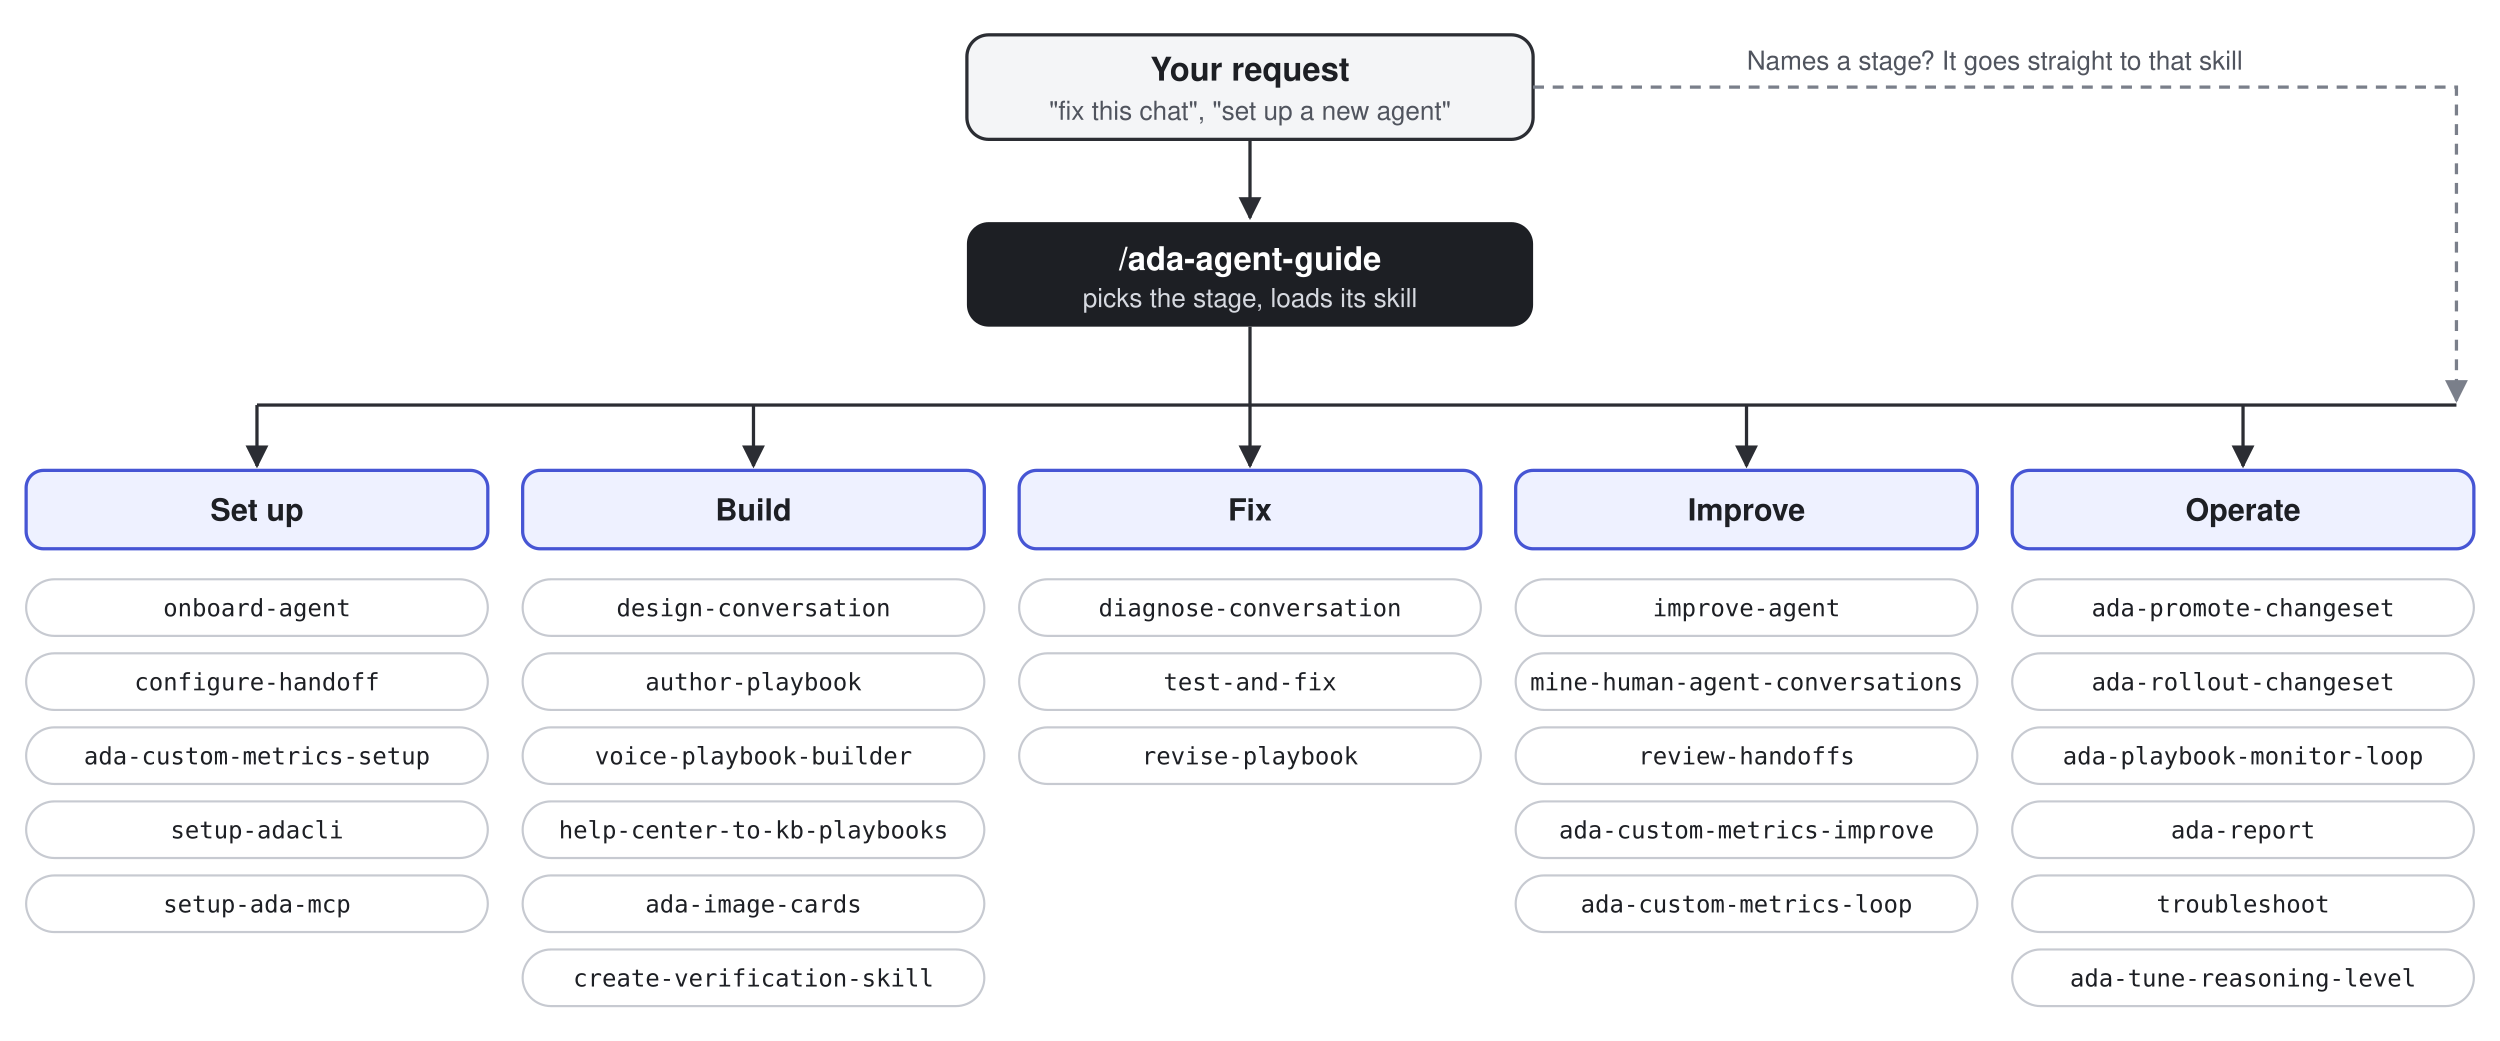
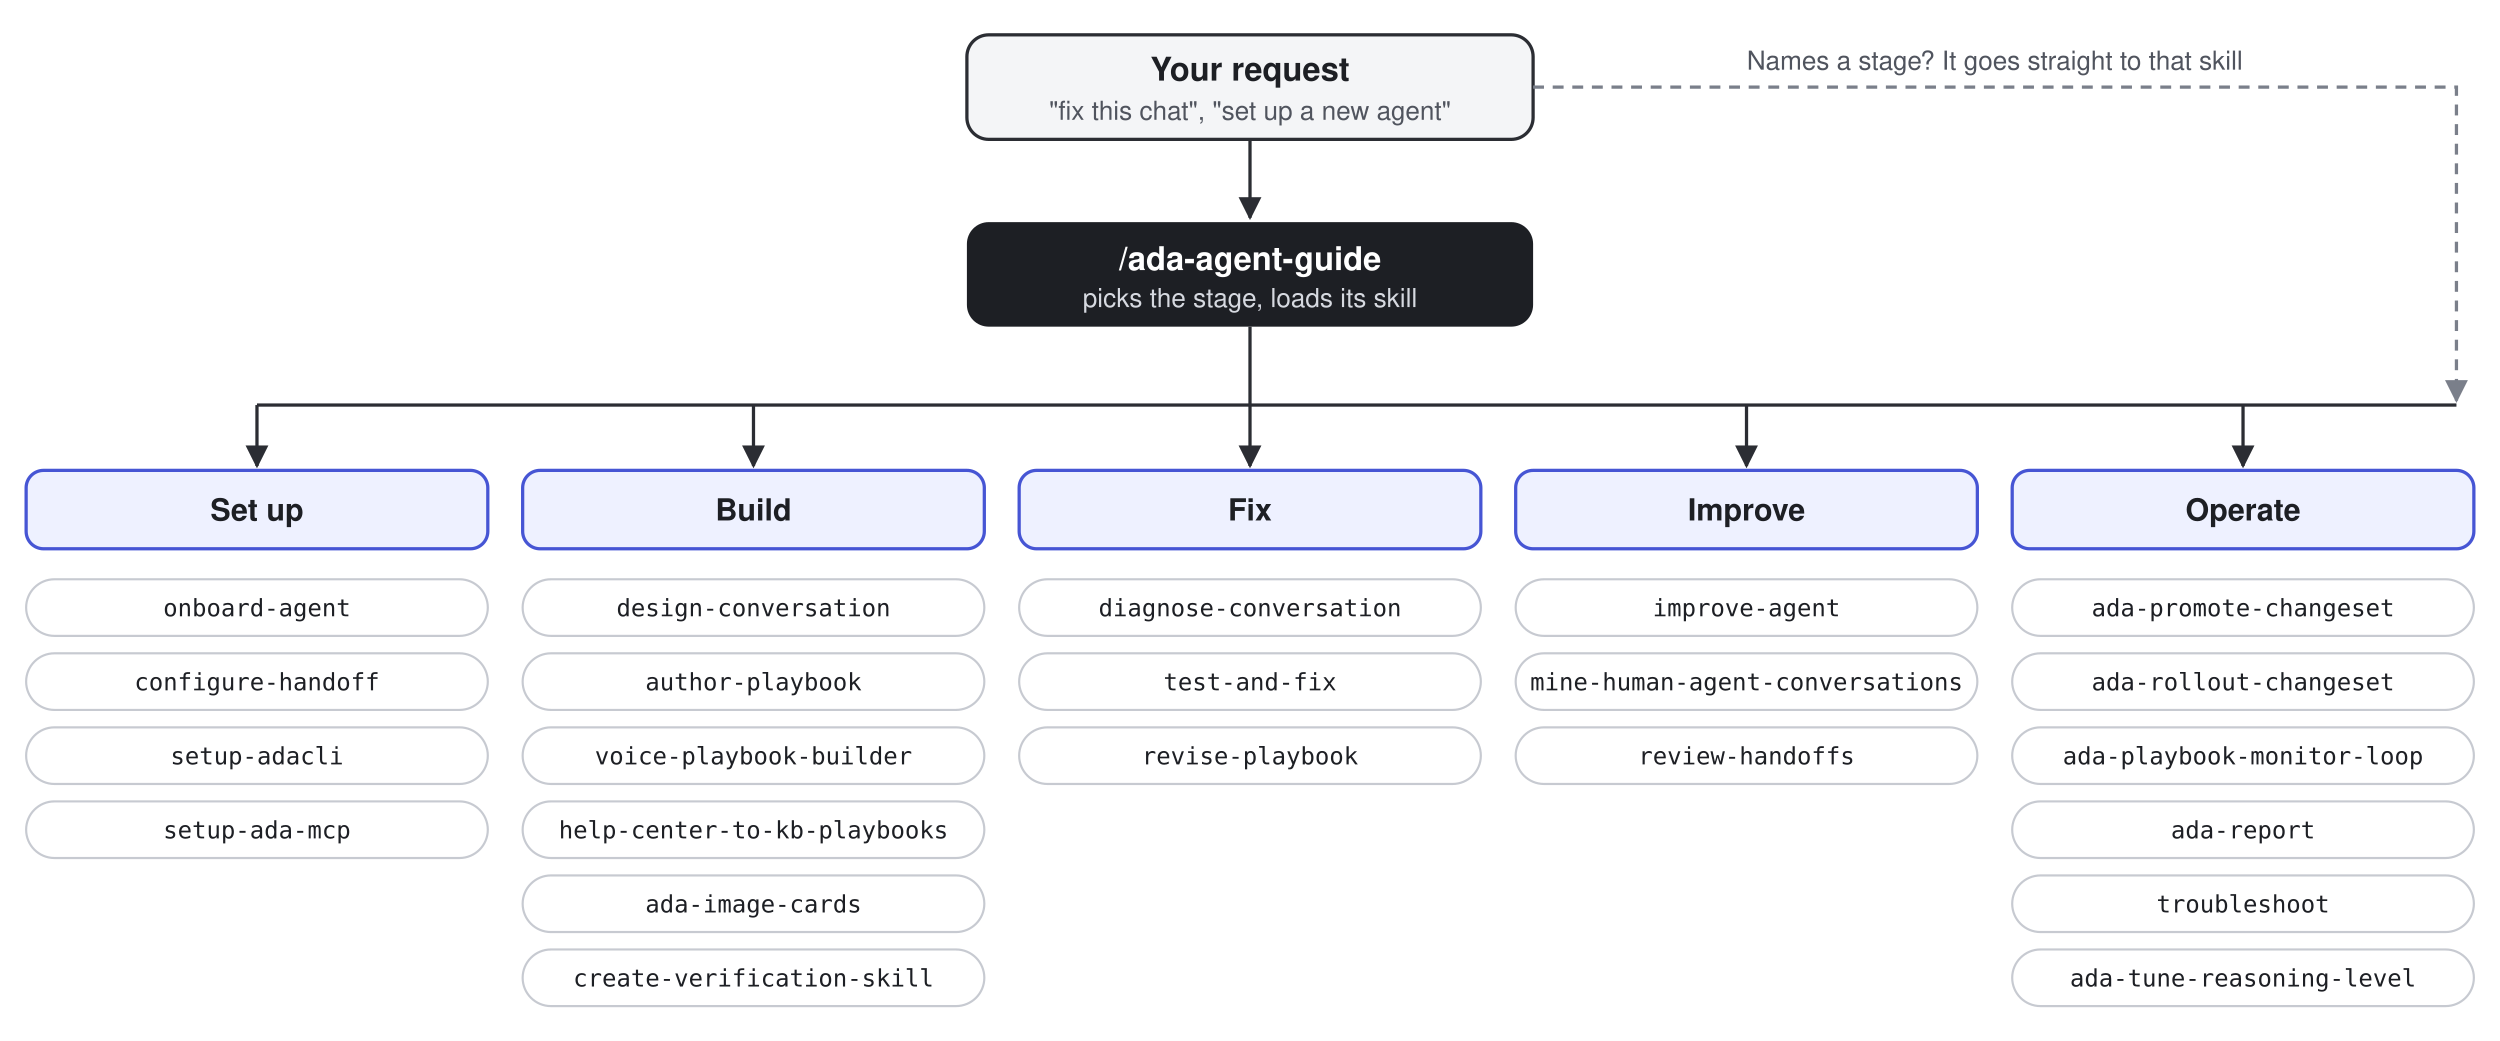
<svg xmlns="http://www.w3.org/2000/svg" width="1148" height="478" viewBox="0 0 1148 478" role="img" aria-labelledby="t d">
  <style>
    .box { fill: #f4f5f7; stroke: #2b2d33; stroke-width: 1.5; }
    .head { fill: #eef1ff; stroke: #4655d4; stroke-width: 1.5; }
    .pill { fill: #ffffff; stroke: #c7cad1; stroke-width: 1; }
    .new { fill: #ffffff; stroke: #4655d4; stroke-width: 2; }
    .line { stroke: #2b2d33; stroke-width: 1.5; fill: none; }
    .dash { stroke: #7a7f8a; stroke-width: 1.5; fill: none; stroke-dasharray: 5 4; }
    .t { font-family: -apple-system, "Segoe UI", Helvetica, Arial, sans-serif; fill: #1d1f24; }
    .mono { font-family: ui-monospace, SFMono-Regular, Menlo, Consolas, monospace; font-size: 11px; fill: #1d1f24; }
    .small { font-size: 12px; fill: #50545e; }
</style>
  <defs>
    <marker id="a" viewBox="0 0 10 10" refX="9" refY="5" markerWidth="7" markerHeight="7" orient="auto-start-reverse">
      <path d="M0,0 L10,5 L0,10 z" fill="#2b2d33" />
    </marker>
    <marker id="g" viewBox="0 0 10 10" refX="9" refY="5" markerWidth="7" markerHeight="7" orient="auto-start-reverse">
      <path d="M0,0 L10,5 L0,10 z" fill="#7a7f8a" />
    </marker>
  </defs>
  <rect x="0" y="0" width="1148" height="478" fill="#ffffff" />
  <rect class="box" x="444" y="16" width="260" height="48" rx="10" />
  <text class="t" x="574" y="37" text-anchor="middle" font-size="15" font-weight="600">Your request</text>
  <text class="t small" x="574" y="55" text-anchor="middle">"fix this chat", "set up a new agent"</text>
  <path class="line" d="M574,64 L574,100" marker-end="url(#a)" />
  <rect x="444" y="102" width="260" height="48" rx="10" fill="#1d1f24" />
  <text class="t" x="574" y="124" text-anchor="middle" font-size="15" font-weight="700" style="fill:#ffffff">/ada-agent-guide</text>
  <text class="t" x="574" y="141" text-anchor="middle" font-size="12" style="fill:#d6d9e0">picks the stage, loads its skill</text>
  <path class="dash" d="M704,40 L1128,40 L1128,184" marker-end="url(#g)" />
  <text class="t small" x="916" y="32" text-anchor="middle">Names a stage? It goes straight to that skill</text>
  <path class="line" d="M574,150 L574,186" />
  <path class="line" d="M118,186 L1128,186" />
  <path class="line" d="M118,186 L118,214" marker-end="url(#a)" />
  <rect class="head" x="12" y="216" width="212" height="36" rx="8" />
  <text class="t" x="118" y="239" text-anchor="middle" font-size="14" font-weight="700">Set up</text>
  <rect class="pill" x="12" y="266" width="212" height="26" rx="13" />
  <text class="mono" x="118" y="283" text-anchor="middle">onboard-agent</text>
  <rect class="pill" x="12" y="300" width="212" height="26" rx="13" />
  <text class="mono" x="118" y="317" text-anchor="middle">configure-handoff</text>
  <rect class="pill" x="12" y="334" width="212" height="26" rx="13" />
-   <text class="mono" x="118" y="351" text-anchor="middle">ada-custom-metrics-setup</text>
+   <text class="mono" x="118" y="351" text-anchor="middle">setup-adacli</text>
  <rect class="pill" x="12" y="368" width="212" height="26" rx="13" />
-   <text class="mono" x="118" y="385" text-anchor="middle">setup-adacli</text>
-   <rect class="pill" x="12" y="402" width="212" height="26" rx="13" />
-   <text class="mono" x="118" y="419" text-anchor="middle">setup-ada-mcp</text>
+   <text class="mono" x="118" y="385" text-anchor="middle">setup-ada-mcp</text>
  <path class="line" d="M346,186 L346,214" marker-end="url(#a)" />
  <rect class="head" x="240" y="216" width="212" height="36" rx="8" />
  <text class="t" x="346" y="239" text-anchor="middle" font-size="14" font-weight="700">Build</text>
  <rect class="pill" x="240" y="266" width="212" height="26" rx="13" />
  <text class="mono" x="346" y="283" text-anchor="middle">design-conversation</text>
  <rect class="pill" x="240" y="300" width="212" height="26" rx="13" />
  <text class="mono" x="346" y="317" text-anchor="middle">author-playbook</text>
  <rect class="pill" x="240" y="334" width="212" height="26" rx="13" />
  <text class="mono" x="346" y="351" text-anchor="middle">voice-playbook-builder</text>
  <rect class="pill" x="240" y="368" width="212" height="26" rx="13" />
  <text class="mono" x="346" y="385" text-anchor="middle">help-center-to-kb-playbooks</text>
  <rect class="pill" x="240" y="402" width="212" height="26" rx="13" />
  <text class="mono" x="346" y="419" text-anchor="middle">ada-image-cards</text>
  <rect class="pill" x="240" y="436" width="212" height="26" rx="13" />
  <text class="mono" x="346" y="453" text-anchor="middle">create-verification-skill</text>
  <path class="line" d="M574,186 L574,214" marker-end="url(#a)" />
  <rect class="head" x="468" y="216" width="212" height="36" rx="8" />
  <text class="t" x="574" y="239" text-anchor="middle" font-size="14" font-weight="700">Fix</text>
  <rect class="pill" x="468" y="266" width="212" height="26" rx="13" />
  <text class="mono" x="574" y="283" text-anchor="middle">diagnose-conversation</text>
  <rect class="pill" x="468" y="300" width="212" height="26" rx="13" />
  <text class="mono" x="574" y="317" text-anchor="middle">test-and-fix</text>
  <rect class="pill" x="468" y="334" width="212" height="26" rx="13" />
  <text class="mono" x="574" y="351" text-anchor="middle">revise-playbook</text>
  <path class="line" d="M802,186 L802,214" marker-end="url(#a)" />
  <rect class="head" x="696" y="216" width="212" height="36" rx="8" />
  <text class="t" x="802" y="239" text-anchor="middle" font-size="14" font-weight="700">Improve</text>
  <rect class="pill" x="696" y="266" width="212" height="26" rx="13" />
  <text class="mono" x="802" y="283" text-anchor="middle">improve-agent</text>
  <rect class="pill" x="696" y="300" width="212" height="26" rx="13" />
  <text class="mono" x="802" y="317" text-anchor="middle">mine-human-agent-conversations</text>
  <rect class="pill" x="696" y="334" width="212" height="26" rx="13" />
  <text class="mono" x="802" y="351" text-anchor="middle">review-handoffs</text>
-   <rect class="pill" x="696" y="368" width="212" height="26" rx="13" />
-   <text class="mono" x="802" y="385" text-anchor="middle">ada-custom-metrics-improve</text>
-   <rect class="pill" x="696" y="402" width="212" height="26" rx="13" />
-   <text class="mono" x="802" y="419" text-anchor="middle">ada-custom-metrics-loop</text>
  <path class="line" d="M1030,186 L1030,214" marker-end="url(#a)" />
  <rect class="head" x="924" y="216" width="212" height="36" rx="8" />
  <text class="t" x="1030" y="239" text-anchor="middle" font-size="14" font-weight="700">Operate</text>
  <rect class="pill" x="924" y="266" width="212" height="26" rx="13" />
  <text class="mono" x="1030" y="283" text-anchor="middle">ada-promote-changeset</text>
  <rect class="pill" x="924" y="300" width="212" height="26" rx="13" />
  <text class="mono" x="1030" y="317" text-anchor="middle">ada-rollout-changeset</text>
  <rect class="pill" x="924" y="334" width="212" height="26" rx="13" />
  <text class="mono" x="1030" y="351" text-anchor="middle">ada-playbook-monitor-loop</text>
  <rect class="pill" x="924" y="368" width="212" height="26" rx="13" />
  <text class="mono" x="1030" y="385" text-anchor="middle">ada-report</text>
  <rect class="pill" x="924" y="402" width="212" height="26" rx="13" />
  <text class="mono" x="1030" y="419" text-anchor="middle">troubleshoot</text>
  <rect class="pill" x="924" y="436" width="212" height="26" rx="13" />
  <text class="mono" x="1030" y="453" text-anchor="middle">ada-tune-reasoning-level</text>
</svg>
